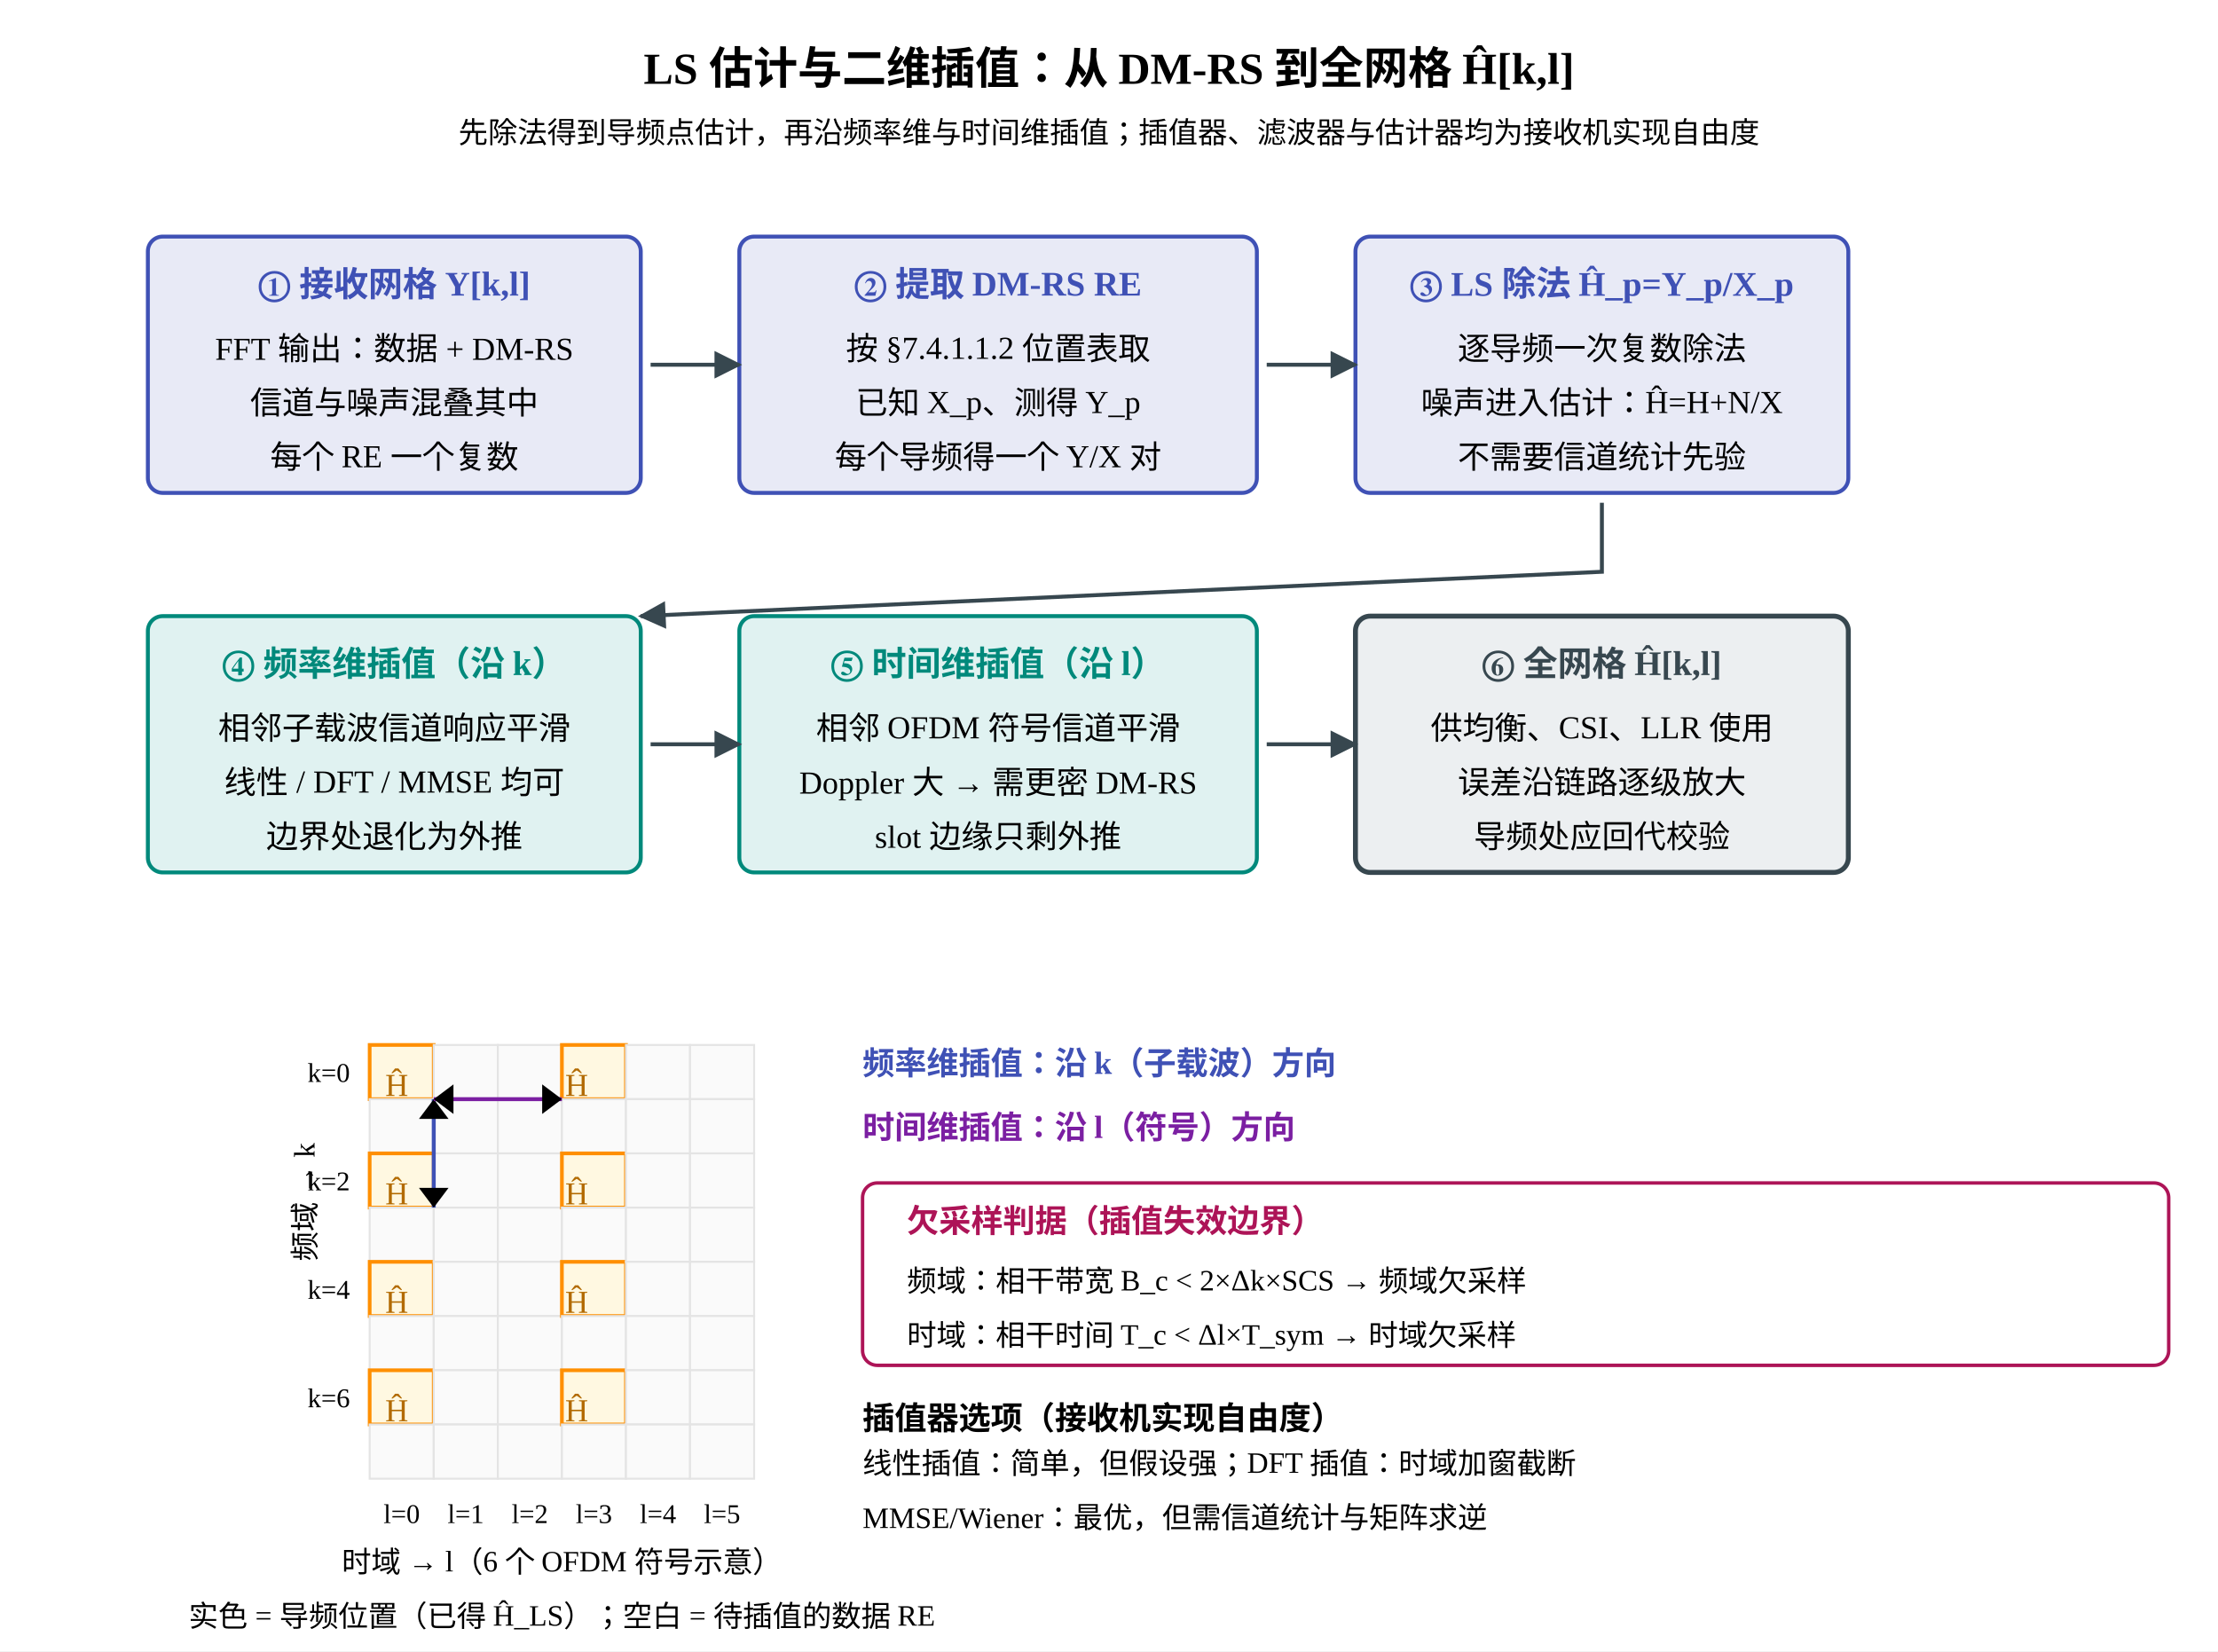
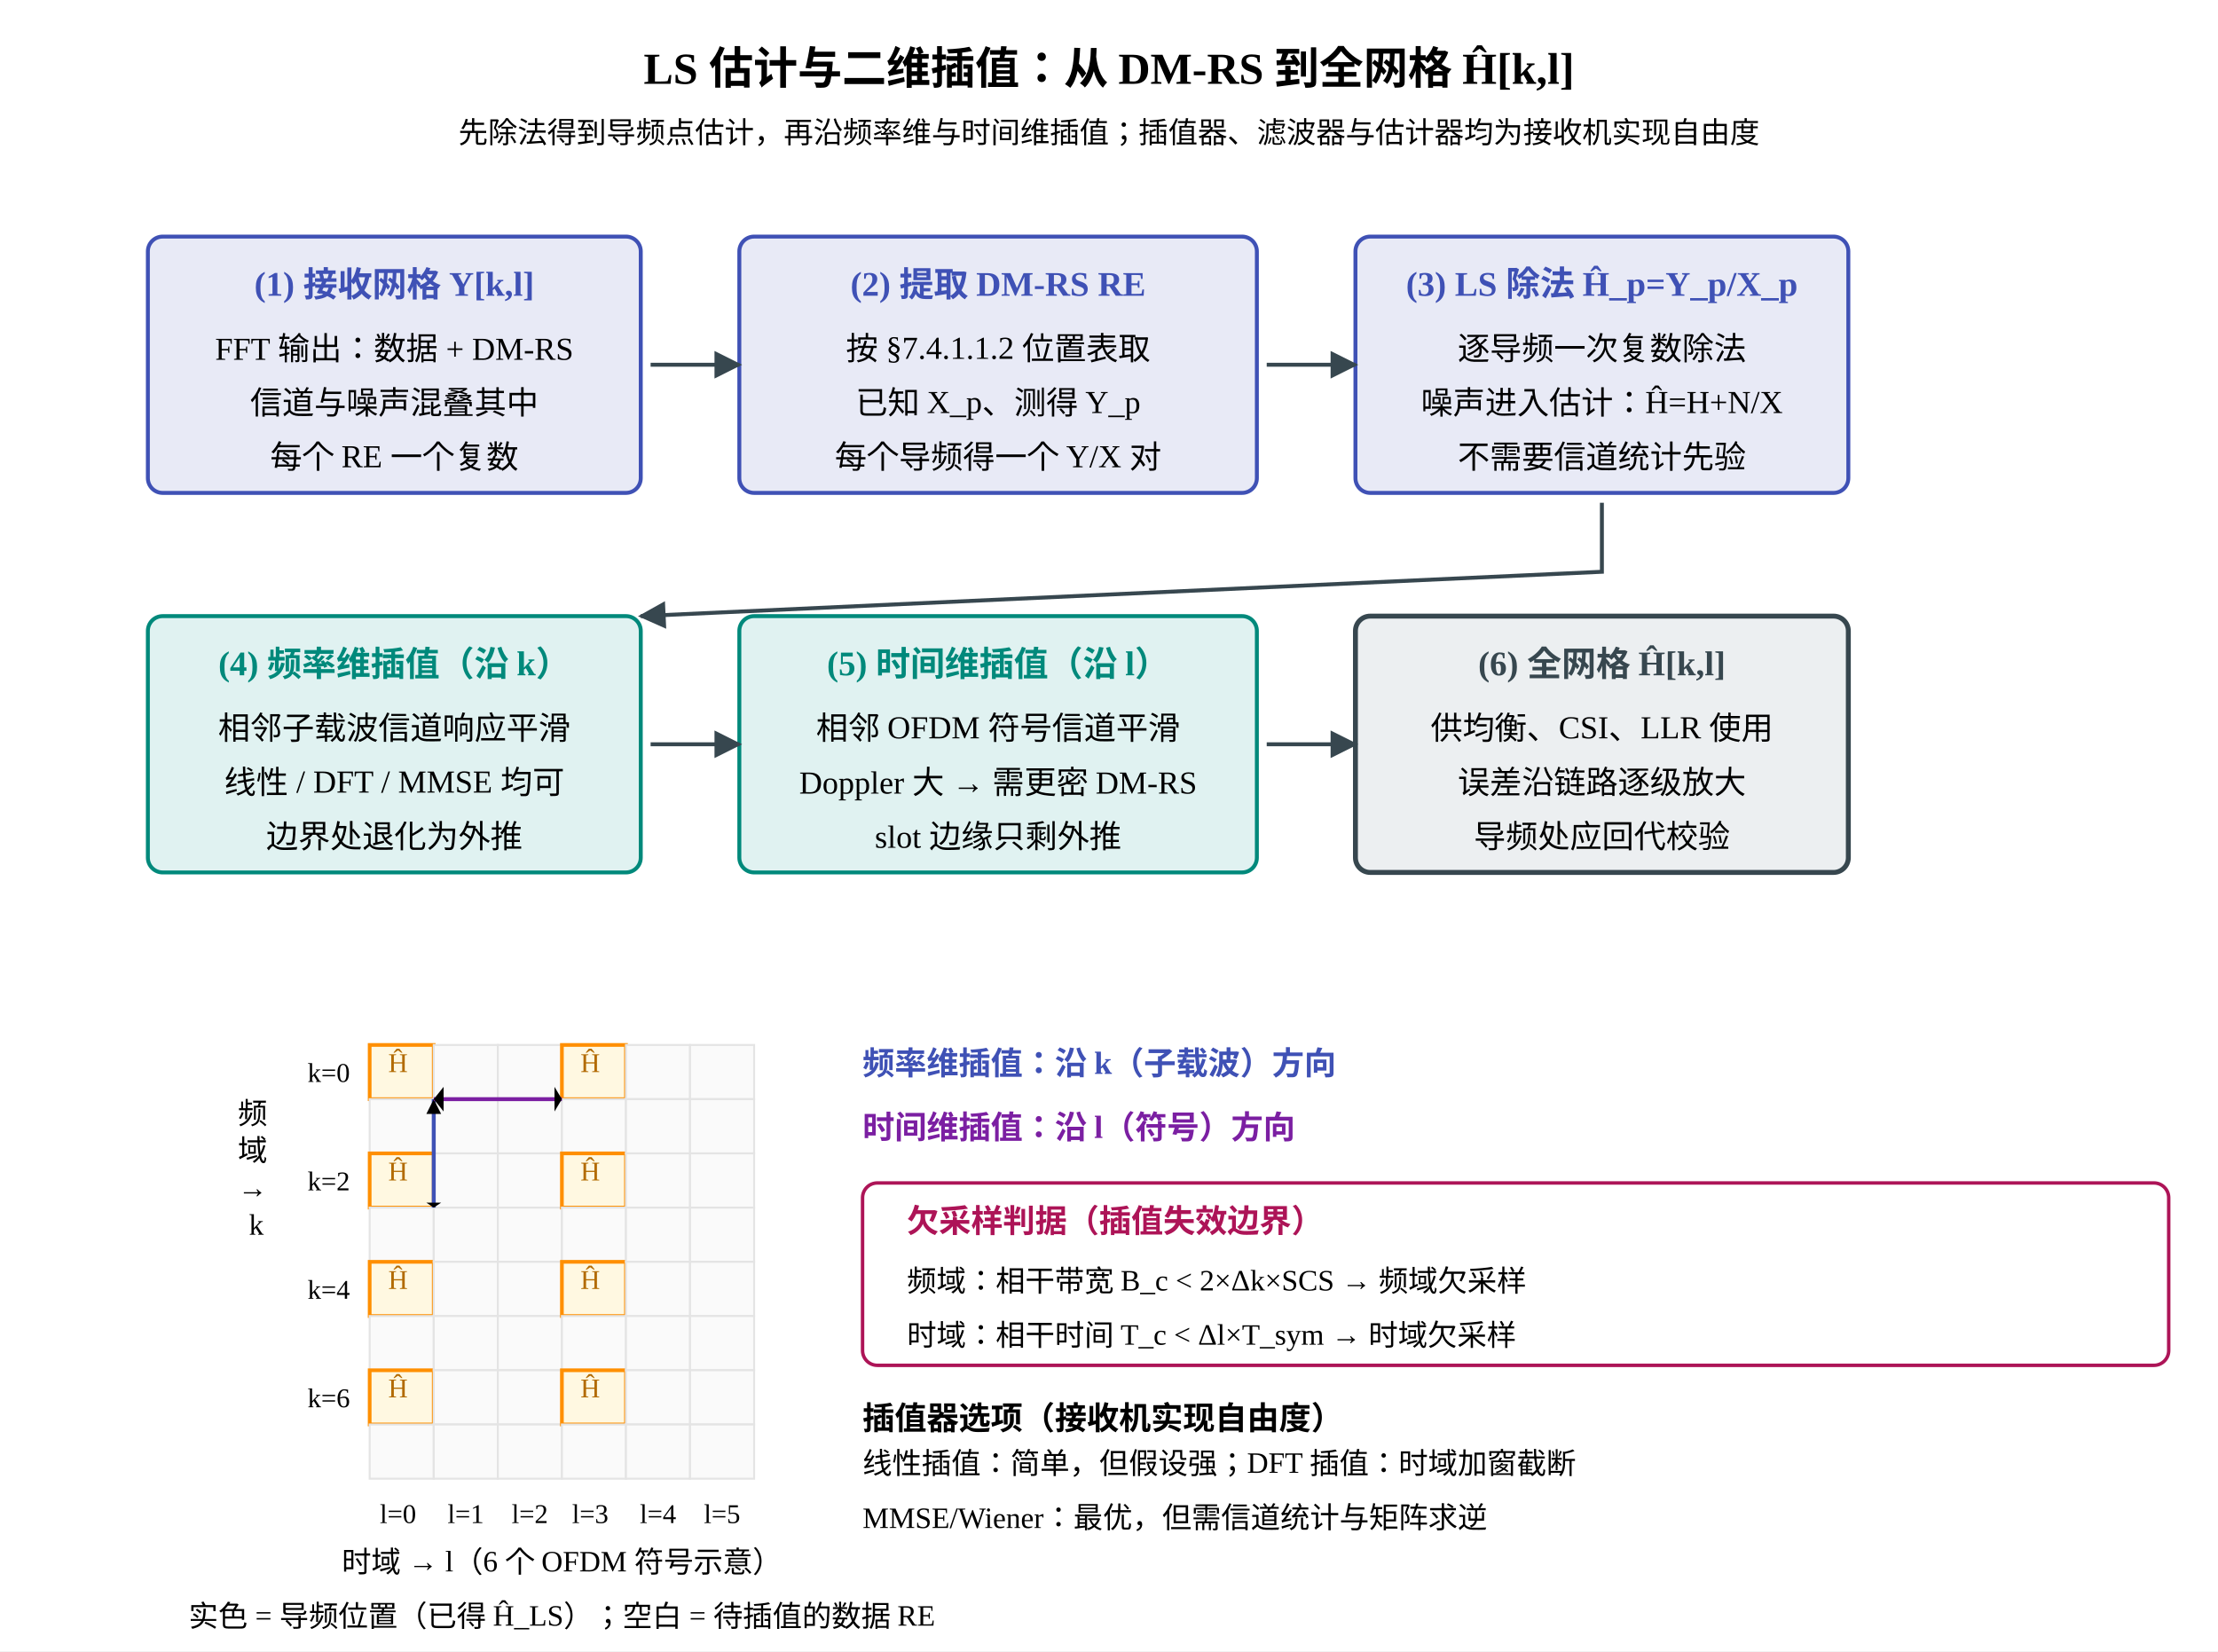
<svg xmlns="http://www.w3.org/2000/svg" width="900" height="670" viewBox="0 0 900 670" role="img">
  <rect width="900" height="670" fill="#ffffff" />
  <style>
.title { font-family: "Noto Sans CJK SC", "Droid Sans Fallback", sans-serif; font-size: 18px; font-weight: bold; fill: #111; }
.label { font-family: "Noto Sans CJK SC", "Droid Sans Fallback", sans-serif; font-size: 13px; fill: #222; }
.small { font-family: "Noto Sans CJK SC", "Droid Sans Fallback", sans-serif; font-size: 12px; fill: #555; }
.mono { font-family: monospace; font-size: 13px; fill: #333; }
</style>
  <defs>
    <marker id="arr" viewBox="0 0 10 10" refX="9" refY="5" markerWidth="7" markerHeight="7" orient="auto-start-reverse">
      <path d="M 0 0 L 10 5 L 0 10 z" fill="#37474F" />
    </marker>
  </defs>
  <text x="450" y="34" font-size="18" text-anchor="middle" class="free" font-weight="bold">LS 估计与二维插值：从 DM-RS 到全网格 Ĥ[k,l]</text>
  <text x="450" y="58" font-size="12" text-anchor="middle" class="free">先除法得到导频点估计，再沿频率维与时间维插值；插值器、滤波器与估计器均为接收机实现自由度</text>
  <rect x="60" y="96" width="200" height="104" rx="6" fill="#E8EAF6" stroke="#3F51B5" stroke-width="1.6" />
-   <text x="160" y="120" font-size="14" text-anchor="middle" class="free" font-weight="bold" fill="#3F51B5">① 接收网格 Y[k,l]</text>
-   <text x="160" y="146" font-size="13" text-anchor="middle" class="free">FFT 输出：数据 + DM-RS</text>
-   <text x="160" y="168" font-size="13" text-anchor="middle" class="free">信道与噪声混叠其中</text>
-   <text x="160" y="190" font-size="13" text-anchor="middle" class="free">每个 RE 一个复数</text>
+   <text x="160" y="120" font-size="14" text-anchor="middle" font-weight="bold" fill="#3F51B5">(1) 接收网格 Y[k,l]</text>
+   <text x="160" y="146" font-size="13" text-anchor="middle">FFT 输出：数据 + DM-RS</text>
+   <text x="160" y="168" font-size="13" text-anchor="middle">信道与噪声混叠其中</text>
+   <text x="160" y="190" font-size="13" text-anchor="middle">每个 RE 一个复数</text>
  <rect x="300" y="96" width="210" height="104" rx="6" fill="#E8EAF6" stroke="#3F51B5" stroke-width="1.6" />
-   <text x="405" y="120" font-size="14" text-anchor="middle" class="free" font-weight="bold" fill="#3F51B5">② 提取 DM-RS RE</text>
-   <text x="405" y="146" font-size="13" text-anchor="middle" class="free">按 §7.4.1.1.2 位置表取</text>
-   <text x="405" y="168" font-size="13" text-anchor="middle" class="free">已知 X_p、测得 Y_p</text>
-   <text x="405" y="190" font-size="13" text-anchor="middle" class="free">每个导频得一个 Y/X 对</text>
+   <text x="405" y="120" font-size="14" text-anchor="middle" font-weight="bold" fill="#3F51B5">(2) 提取 DM-RS RE</text>
+   <text x="405" y="146" font-size="13" text-anchor="middle">按 §7.4.1.1.2 位置表取</text>
+   <text x="405" y="168" font-size="13" text-anchor="middle">已知 X_p、测得 Y_p</text>
+   <text x="405" y="190" font-size="13" text-anchor="middle">每个导频得一个 Y/X 对</text>
  <rect x="550" y="96" width="200" height="104" rx="6" fill="#E8EAF6" stroke="#3F51B5" stroke-width="1.6" />
-   <text x="650" y="120" font-size="14" text-anchor="middle" class="free" font-weight="bold" fill="#3F51B5">③ LS 除法 Ĥ_p=Y_p/X_p</text>
-   <text x="650" y="146" font-size="13" text-anchor="middle" class="free">逐导频一次复数除法</text>
-   <text x="650" y="168" font-size="13" text-anchor="middle" class="free">噪声进入估计：Ĥ=H+N/X</text>
-   <text x="650" y="190" font-size="13" text-anchor="middle" class="free">不需要信道统计先验</text>
+   <text x="650" y="120" font-size="14" text-anchor="middle" font-weight="bold" fill="#3F51B5">(3) LS 除法 Ĥ_p=Y_p/X_p</text>
+   <text x="650" y="146" font-size="13" text-anchor="middle">逐导频一次复数除法</text>
+   <text x="650" y="168" font-size="13" text-anchor="middle">噪声进入估计：Ĥ=H+N/X</text>
+   <text x="650" y="190" font-size="13" text-anchor="middle">不需要信道统计先验</text>
  <path d="M 264,148 L 300,148" stroke="#37474F" stroke-width="1.6" fill="none" marker-end="url(#arr)" />
  <path d="M 514,148 L 550,148" stroke="#37474F" stroke-width="1.6" fill="none" marker-end="url(#arr)" />
  <rect x="60" y="250" width="200" height="104" rx="6" fill="#E0F2F1" stroke="#00897B" stroke-width="1.6" />
-   <text x="160" y="274" font-size="14" text-anchor="middle" class="free" font-weight="bold" fill="#00897B">④ 频率维插值（沿 k）</text>
-   <text x="160" y="300" font-size="13" text-anchor="middle" class="free">相邻子载波信道响应平滑</text>
-   <text x="160" y="322" font-size="13" text-anchor="middle" class="free">线性 / DFT / MMSE 均可</text>
-   <text x="160" y="344" font-size="13" text-anchor="middle" class="free">边界处退化为外推</text>
+   <text x="160" y="274" font-size="14" text-anchor="middle" font-weight="bold" fill="#00897B">(4) 频率维插值（沿 k）</text>
+   <text x="160" y="300" font-size="13" text-anchor="middle">相邻子载波信道响应平滑</text>
+   <text x="160" y="322" font-size="13" text-anchor="middle">线性 / DFT / MMSE 均可</text>
+   <text x="160" y="344" font-size="13" text-anchor="middle">边界处退化为外推</text>
  <rect x="300" y="250" width="210" height="104" rx="6" fill="#E0F2F1" stroke="#00897B" stroke-width="1.6" />
-   <text x="405" y="274" font-size="14" text-anchor="middle" class="free" font-weight="bold" fill="#00897B">⑤ 时间维插值（沿 l）</text>
-   <text x="405" y="300" font-size="13" text-anchor="middle" class="free">相邻 OFDM 符号信道平滑</text>
-   <text x="405" y="322" font-size="13" text-anchor="middle" class="free">Doppler 大 → 需更密 DM-RS</text>
-   <text x="405" y="344" font-size="13" text-anchor="middle" class="free">slot 边缘只剩外推</text>
+   <text x="405" y="274" font-size="14" text-anchor="middle" font-weight="bold" fill="#00897B">(5) 时间维插值（沿 l）</text>
+   <text x="405" y="300" font-size="13" text-anchor="middle">相邻 OFDM 符号信道平滑</text>
+   <text x="405" y="322" font-size="13" text-anchor="middle">Doppler 大 → 需更密 DM-RS</text>
+   <text x="405" y="344" font-size="13" text-anchor="middle">slot 边缘只剩外推</text>
  <rect x="550" y="250" width="200" height="104" rx="6" fill="#ECEFF1" stroke="#37474F" stroke-width="2.0" />
-   <text x="650" y="274" font-size="14" text-anchor="middle" class="free" font-weight="bold" fill="#37474F">⑥ 全网格 Ĥ[k,l]</text>
-   <text x="650" y="300" font-size="13" text-anchor="middle" class="free">供均衡、CSI、LLR 使用</text>
-   <text x="650" y="322" font-size="13" text-anchor="middle" class="free">误差沿链路逐级放大</text>
-   <text x="650" y="344" font-size="13" text-anchor="middle" class="free">导频处应回代校验</text>
+   <text x="650" y="274" font-size="14" text-anchor="middle" font-weight="bold" fill="#37474F">(6) 全网格 Ĥ[k,l]</text>
+   <text x="650" y="300" font-size="13" text-anchor="middle">供均衡、CSI、LLR 使用</text>
+   <text x="650" y="322" font-size="13" text-anchor="middle">误差沿链路逐级放大</text>
+   <text x="650" y="344" font-size="13" text-anchor="middle">导频处应回代校验</text>
  <path d="M 650,204 L 650,232 L 260,250" stroke="#37474F" stroke-width="1.6" fill="none" marker-end="url(#arr)" />
  <path d="M 264,302 L 300,302" stroke="#37474F" stroke-width="1.6" fill="none" marker-end="url(#arr)" />
  <path d="M 514,302 L 550,302" stroke="#37474F" stroke-width="1.6" fill="none" marker-end="url(#arr)" />
  <rect x="150" y="424" width="26" height="22" rx="0" fill="#FFF8E1" stroke="#FF8F00" stroke-width="1.5" />
-   <text x="161" y="444.7" font-size="13" text-anchor="middle" class="free" fill="#B26A00">Ĥ</text>
+   <text x="161.5" y="435" font-size="11" text-anchor="middle" fill="#B26A00">Ĥ</text>
  <rect x="150" y="446" width="26" height="22" rx="0" fill="#FAFAFA" stroke="#E4E4E4" stroke-width="0.8" />
  <rect x="150" y="468" width="26" height="22" rx="0" fill="#FFF8E1" stroke="#FF8F00" stroke-width="1.5" />
-   <text x="161" y="488.7" font-size="13" text-anchor="middle" class="free" fill="#B26A00">Ĥ</text>
+   <text x="161.5" y="479" font-size="11" text-anchor="middle" fill="#B26A00">Ĥ</text>
  <rect x="150" y="490" width="26" height="22" rx="0" fill="#FAFAFA" stroke="#E4E4E4" stroke-width="0.8" />
  <rect x="150" y="512" width="26" height="22" rx="0" fill="#FFF8E1" stroke="#FF8F00" stroke-width="1.5" />
-   <text x="161" y="532.7" font-size="13" text-anchor="middle" class="free" fill="#B26A00">Ĥ</text>
+   <text x="161.5" y="523" font-size="11" text-anchor="middle" fill="#B26A00">Ĥ</text>
  <rect x="150" y="534" width="26" height="22" rx="0" fill="#FAFAFA" stroke="#E4E4E4" stroke-width="0.8" />
  <rect x="150" y="556" width="26" height="22" rx="0" fill="#FFF8E1" stroke="#FF8F00" stroke-width="1.5" />
-   <text x="161" y="576.7" font-size="13" text-anchor="middle" class="free" fill="#B26A00">Ĥ</text>
+   <text x="161.5" y="567" font-size="11" text-anchor="middle" fill="#B26A00">Ĥ</text>
  <rect x="150" y="578" width="26" height="22" rx="0" fill="#FAFAFA" stroke="#E4E4E4" stroke-width="0.8" />
  <rect x="176" y="424" width="26" height="22" rx="0" fill="#FAFAFA" stroke="#E4E4E4" stroke-width="0.8" />
  <rect x="176" y="446" width="26" height="22" rx="0" fill="#FAFAFA" stroke="#E4E4E4" stroke-width="0.8" />
  <rect x="176" y="468" width="26" height="22" rx="0" fill="#FAFAFA" stroke="#E4E4E4" stroke-width="0.8" />
  <rect x="176" y="490" width="26" height="22" rx="0" fill="#FAFAFA" stroke="#E4E4E4" stroke-width="0.8" />
  <rect x="176" y="512" width="26" height="22" rx="0" fill="#FAFAFA" stroke="#E4E4E4" stroke-width="0.8" />
  <rect x="176" y="534" width="26" height="22" rx="0" fill="#FAFAFA" stroke="#E4E4E4" stroke-width="0.8" />
  <rect x="176" y="556" width="26" height="22" rx="0" fill="#FAFAFA" stroke="#E4E4E4" stroke-width="0.8" />
  <rect x="176" y="578" width="26" height="22" rx="0" fill="#FAFAFA" stroke="#E4E4E4" stroke-width="0.8" />
  <rect x="202" y="424" width="26" height="22" rx="0" fill="#FAFAFA" stroke="#E4E4E4" stroke-width="0.8" />
  <rect x="202" y="446" width="26" height="22" rx="0" fill="#FAFAFA" stroke="#E4E4E4" stroke-width="0.8" />
  <rect x="202" y="468" width="26" height="22" rx="0" fill="#FAFAFA" stroke="#E4E4E4" stroke-width="0.8" />
  <rect x="202" y="490" width="26" height="22" rx="0" fill="#FAFAFA" stroke="#E4E4E4" stroke-width="0.8" />
  <rect x="202" y="512" width="26" height="22" rx="0" fill="#FAFAFA" stroke="#E4E4E4" stroke-width="0.8" />
  <rect x="202" y="534" width="26" height="22" rx="0" fill="#FAFAFA" stroke="#E4E4E4" stroke-width="0.8" />
  <rect x="202" y="556" width="26" height="22" rx="0" fill="#FAFAFA" stroke="#E4E4E4" stroke-width="0.8" />
  <rect x="202" y="578" width="26" height="22" rx="0" fill="#FAFAFA" stroke="#E4E4E4" stroke-width="0.8" />
  <rect x="228" y="424" width="26" height="22" rx="0" fill="#FFF8E1" stroke="#FF8F00" stroke-width="1.5" />
-   <text x="234" y="444.7" font-size="13" text-anchor="middle" class="free" fill="#B26A00">Ĥ</text>
+   <text x="239.5" y="435" font-size="11" text-anchor="middle" fill="#B26A00">Ĥ</text>
  <rect x="228" y="446" width="26" height="22" rx="0" fill="#FAFAFA" stroke="#E4E4E4" stroke-width="0.8" />
  <rect x="228" y="468" width="26" height="22" rx="0" fill="#FFF8E1" stroke="#FF8F00" stroke-width="1.5" />
-   <text x="234" y="488.7" font-size="13" text-anchor="middle" class="free" fill="#B26A00">Ĥ</text>
+   <text x="239.5" y="479" font-size="11" text-anchor="middle" fill="#B26A00">Ĥ</text>
  <rect x="228" y="490" width="26" height="22" rx="0" fill="#FAFAFA" stroke="#E4E4E4" stroke-width="0.8" />
  <rect x="228" y="512" width="26" height="22" rx="0" fill="#FFF8E1" stroke="#FF8F00" stroke-width="1.5" />
-   <text x="234" y="532.7" font-size="13" text-anchor="middle" class="free" fill="#B26A00">Ĥ</text>
+   <text x="239.5" y="523" font-size="11" text-anchor="middle" fill="#B26A00">Ĥ</text>
  <rect x="228" y="534" width="26" height="22" rx="0" fill="#FAFAFA" stroke="#E4E4E4" stroke-width="0.8" />
  <rect x="228" y="556" width="26" height="22" rx="0" fill="#FFF8E1" stroke="#FF8F00" stroke-width="1.5" />
-   <text x="234" y="576.7" font-size="13" text-anchor="middle" class="free" fill="#B26A00">Ĥ</text>
+   <text x="239.5" y="567" font-size="11" text-anchor="middle" fill="#B26A00">Ĥ</text>
  <rect x="228" y="578" width="26" height="22" rx="0" fill="#FAFAFA" stroke="#E4E4E4" stroke-width="0.8" />
  <rect x="254" y="424" width="26" height="22" rx="0" fill="#FAFAFA" stroke="#E4E4E4" stroke-width="0.8" />
  <rect x="254" y="446" width="26" height="22" rx="0" fill="#FAFAFA" stroke="#E4E4E4" stroke-width="0.8" />
  <rect x="254" y="468" width="26" height="22" rx="0" fill="#FAFAFA" stroke="#E4E4E4" stroke-width="0.8" />
  <rect x="254" y="490" width="26" height="22" rx="0" fill="#FAFAFA" stroke="#E4E4E4" stroke-width="0.8" />
  <rect x="254" y="512" width="26" height="22" rx="0" fill="#FAFAFA" stroke="#E4E4E4" stroke-width="0.8" />
  <rect x="254" y="534" width="26" height="22" rx="0" fill="#FAFAFA" stroke="#E4E4E4" stroke-width="0.8" />
  <rect x="254" y="556" width="26" height="22" rx="0" fill="#FAFAFA" stroke="#E4E4E4" stroke-width="0.8" />
  <rect x="254" y="578" width="26" height="22" rx="0" fill="#FAFAFA" stroke="#E4E4E4" stroke-width="0.8" />
  <rect x="280" y="424" width="26" height="22" rx="0" fill="#FAFAFA" stroke="#E4E4E4" stroke-width="0.8" />
  <rect x="280" y="446" width="26" height="22" rx="0" fill="#FAFAFA" stroke="#E4E4E4" stroke-width="0.8" />
  <rect x="280" y="468" width="26" height="22" rx="0" fill="#FAFAFA" stroke="#E4E4E4" stroke-width="0.8" />
  <rect x="280" y="490" width="26" height="22" rx="0" fill="#FAFAFA" stroke="#E4E4E4" stroke-width="0.8" />
  <rect x="280" y="512" width="26" height="22" rx="0" fill="#FAFAFA" stroke="#E4E4E4" stroke-width="0.8" />
  <rect x="280" y="534" width="26" height="22" rx="0" fill="#FAFAFA" stroke="#E4E4E4" stroke-width="0.8" />
  <rect x="280" y="556" width="26" height="22" rx="0" fill="#FAFAFA" stroke="#E4E4E4" stroke-width="0.8" />
  <rect x="280" y="578" width="26" height="22" rx="0" fill="#FAFAFA" stroke="#E4E4E4" stroke-width="0.8" />
  <text x="142" y="439" font-size="11" text-anchor="end" class="free">k=0</text>
  <text x="142" y="483" font-size="11" text-anchor="end" class="free">k=2</text>
  <text x="142" y="527" font-size="11" text-anchor="end" class="free">k=4</text>
  <text x="142" y="571" font-size="11" text-anchor="end" class="free">k=6</text>
-   <text x="128" y="511.7" font-size="12" text-anchor="start" class="free" transform="rotate(-90,128,511.7)">频域 → k</text>
-   <text x="163" y="618" font-size="11" text-anchor="middle" class="free">l=0</text>
+   <text x="104" font-size="12" text-anchor="middle" class="free">
+     <tspan x="104" y="456">频</tspan>
+     <tspan x="104" y="471">域</tspan>
+     <tspan x="104" y="486">→</tspan>
+     <tspan x="104" y="501">k</tspan>
+   </text>
+   <text x="161.5" y="618" font-size="11" text-anchor="middle" class="free">l=0</text>
  <text x="189" y="618" font-size="11" text-anchor="middle" class="free">l=1</text>
  <text x="215" y="618" font-size="11" text-anchor="middle" class="free">l=2</text>
-   <text x="241" y="618" font-size="11" text-anchor="middle" class="free">l=3</text>
+   <text x="239.5" y="618" font-size="11" text-anchor="middle" class="free">l=3</text>
  <text x="267" y="618" font-size="11" text-anchor="middle" class="free">l=4</text>
  <text x="293" y="618" font-size="11" text-anchor="middle" class="free">l=5</text>
  <text x="228" y="638" font-size="12" text-anchor="middle" class="free">时域 → l（6 个 OFDM 符号示意）</text>
  <line x1="176" y1="446" x2="176" y2="490" stroke="#3F51B5" stroke-width="1.6" />
-   <polygon points="176,446 170,454 182,454" />
-   <polygon points="176,490 170,482 182,482" />
+   <polygon points="176,446 173,452 179,452" />
+   <polygon points="176,490 173,488 179,488" />
  <line x1="176" y1="446" x2="228" y2="446" stroke="#7B1FA2" stroke-width="1.6" />
-   <polygon points="228,446 220,440 220,452" />
-   <polygon points="176,446 184,440 184,452" />
+   <polygon points="228,446 225,441 225,451" />
+   <polygon points="176,446 180,441 180,451" />
  <text x="350" y="436" font-size="13" text-anchor="start" class="free" font-weight="bold" fill="#3F51B5">频率维插值：沿 k（子载波）方向</text>
  <text x="350" y="462" font-size="13" text-anchor="start" class="free" font-weight="bold" fill="#7B1FA2">时间维插值：沿 l（符号）方向</text>
  <rect x="350" y="480" width="530" height="74" rx="6" fill="#FFFFFF" stroke="#AD1457" stroke-width="1.4" />
-   <text x="368" y="500" font-size="13" text-anchor="start" class="free" font-weight="bold" fill="#AD1457">欠采样判据（插值失效边界）</text>
-   <text x="368" y="524" font-size="12" text-anchor="start" class="free">频域：相干带宽 B_c &lt; 2×Δk×SCS → 频域欠采样</text>
-   <text x="368" y="546" font-size="12" text-anchor="start" class="free">时域：相干时间 T_c &lt; Δl×T_sym → 时域欠采样</text>
+   <text x="368" y="500" font-size="13" text-anchor="start" font-weight="bold" fill="#AD1457">欠采样判据（插值失效边界）</text>
+   <text x="368" y="524" font-size="12" text-anchor="start">频域：相干带宽 B_c &lt; 2×Δk×SCS → 频域欠采样</text>
+   <text x="368" y="546" font-size="12" text-anchor="start">时域：相干时间 T_c &lt; Δl×T_sym → 时域欠采样</text>
  <text x="350" y="580" font-size="13" text-anchor="start" class="free" font-weight="bold">插值器选项（接收机实现自由度）</text>
  <text x="350" y="598" font-size="12" text-anchor="start" class="free">线性插值：简单，但假设强；DFT 插值：时域加窗截断</text>
  <text x="350" y="620" font-size="12" text-anchor="start" class="free">MMSE/Wiener：最优，但需信道统计与矩阵求逆</text>
  <text x="228" y="660" font-size="12" text-anchor="middle" class="free">实色 = 导频位置（已得 Ĥ_LS）；空白 = 待插值的数据 RE</text>
</svg>
